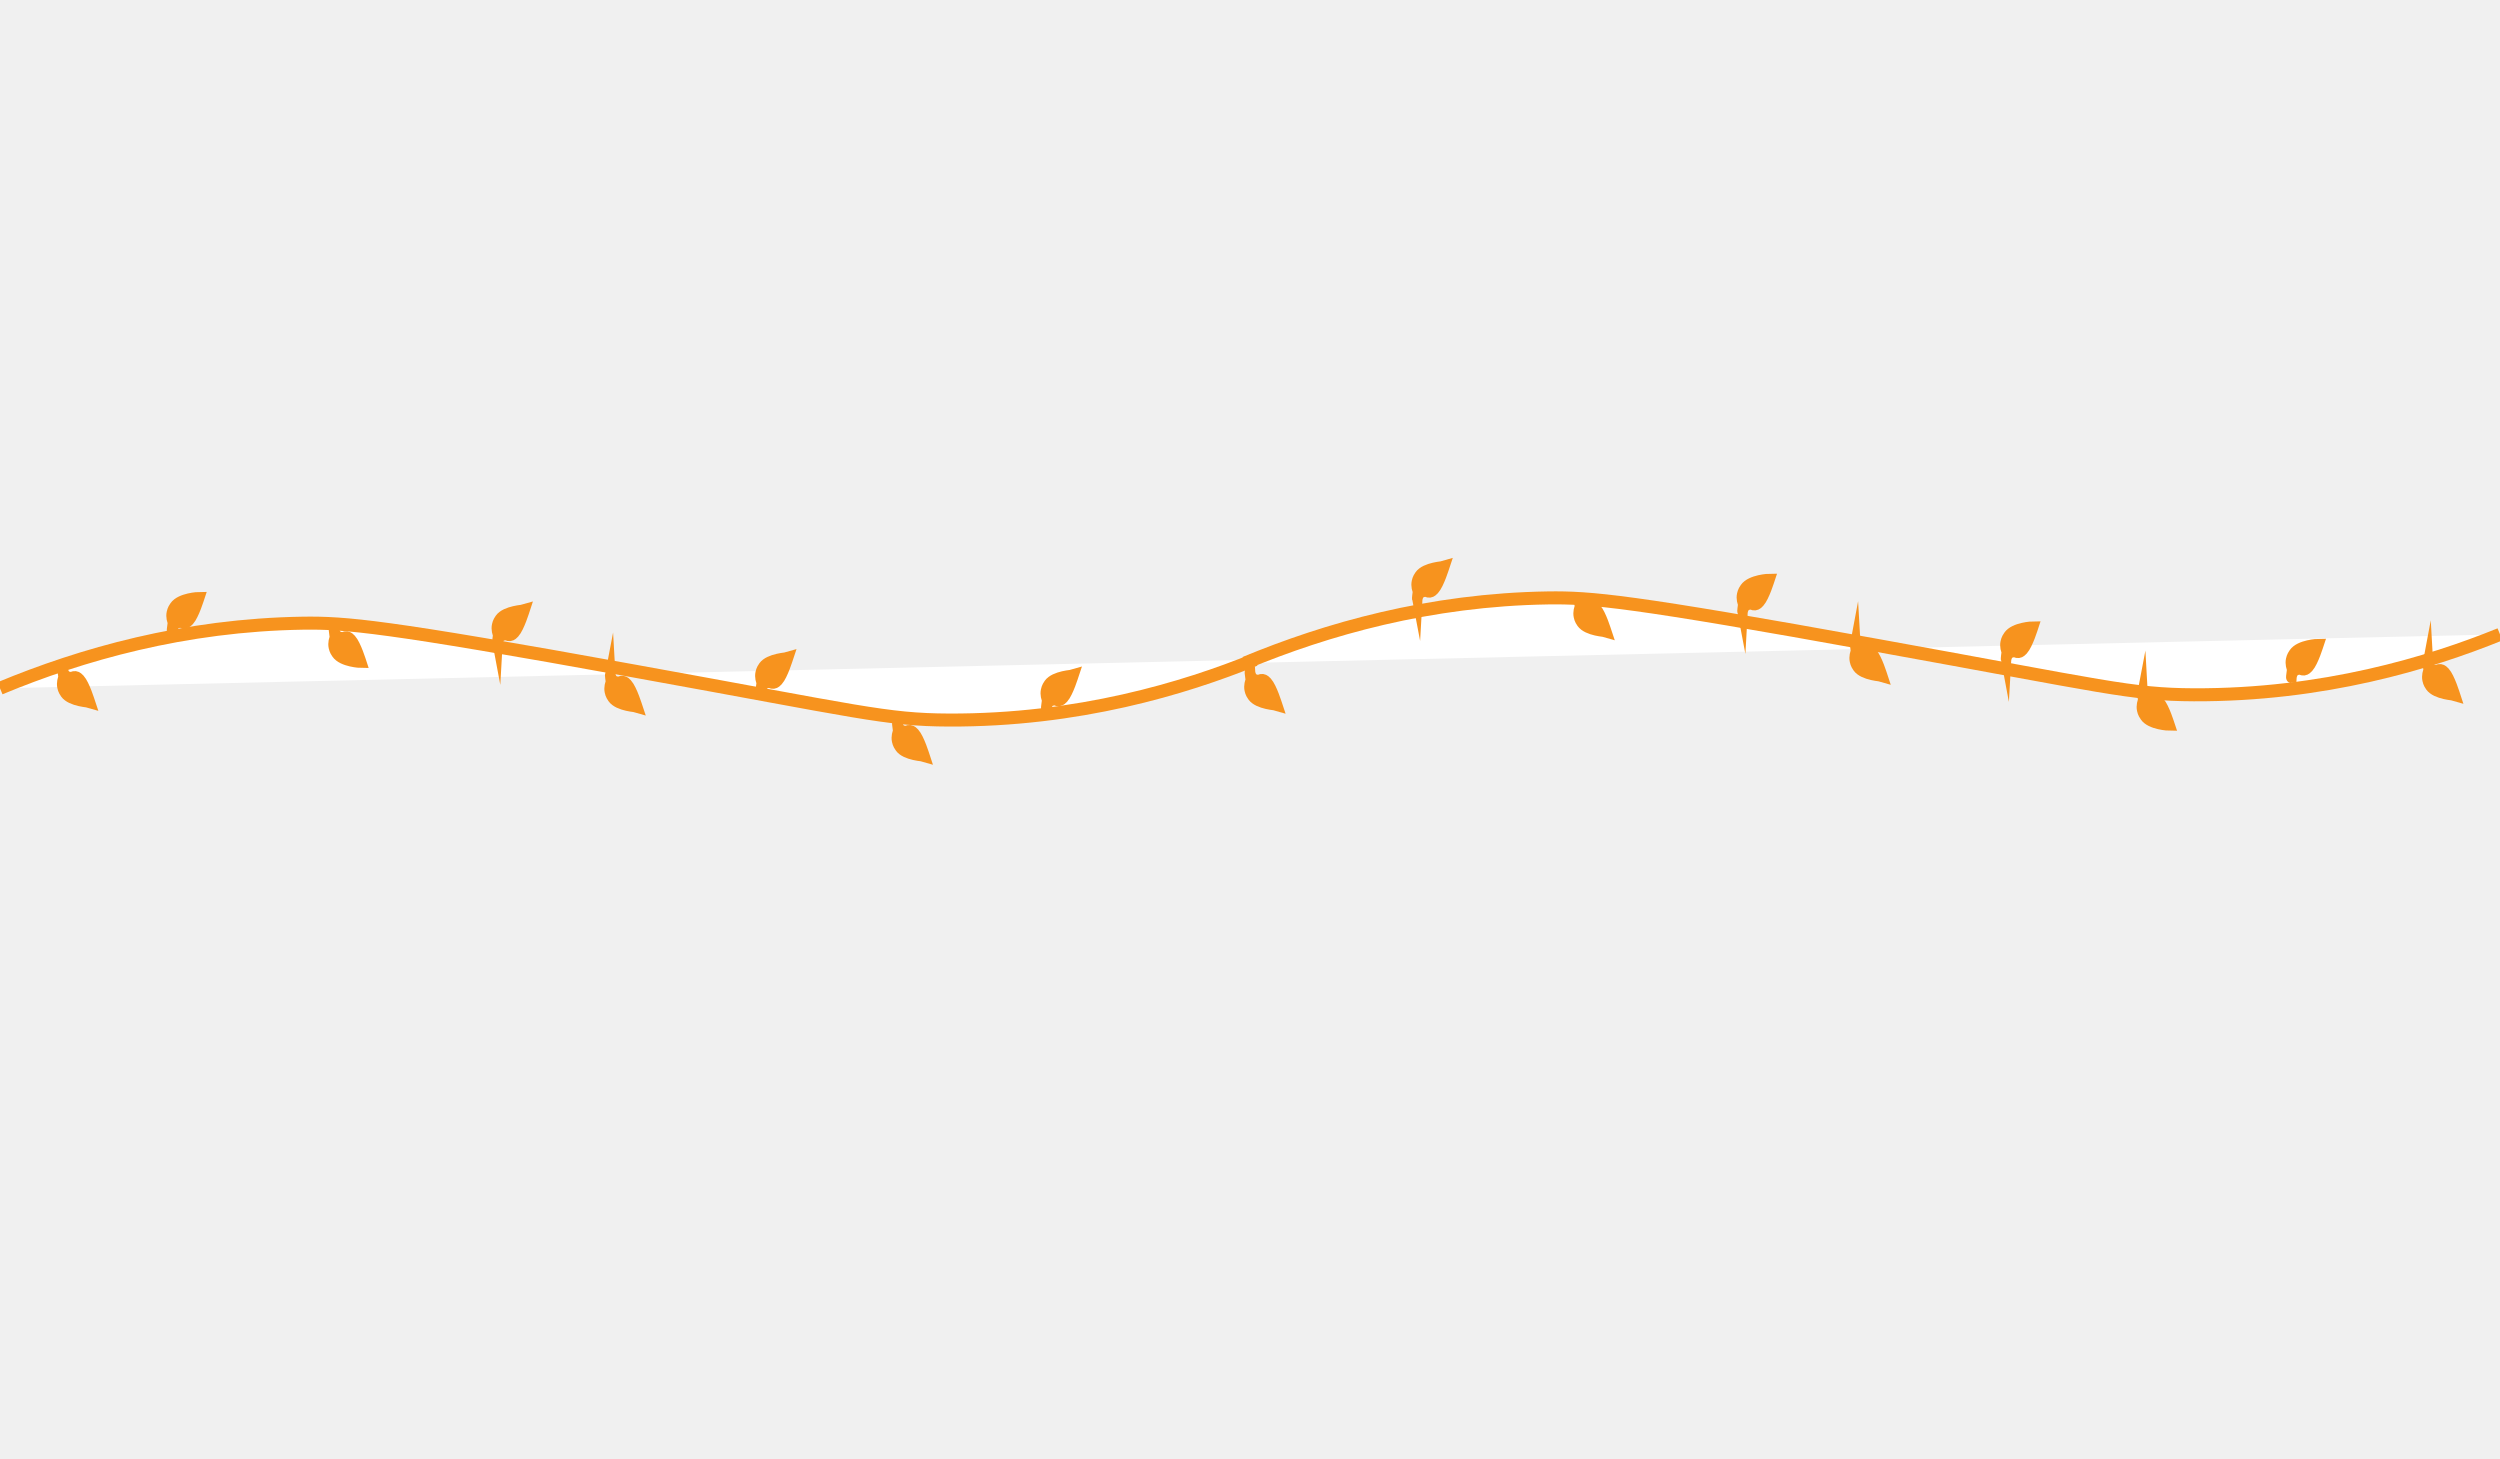
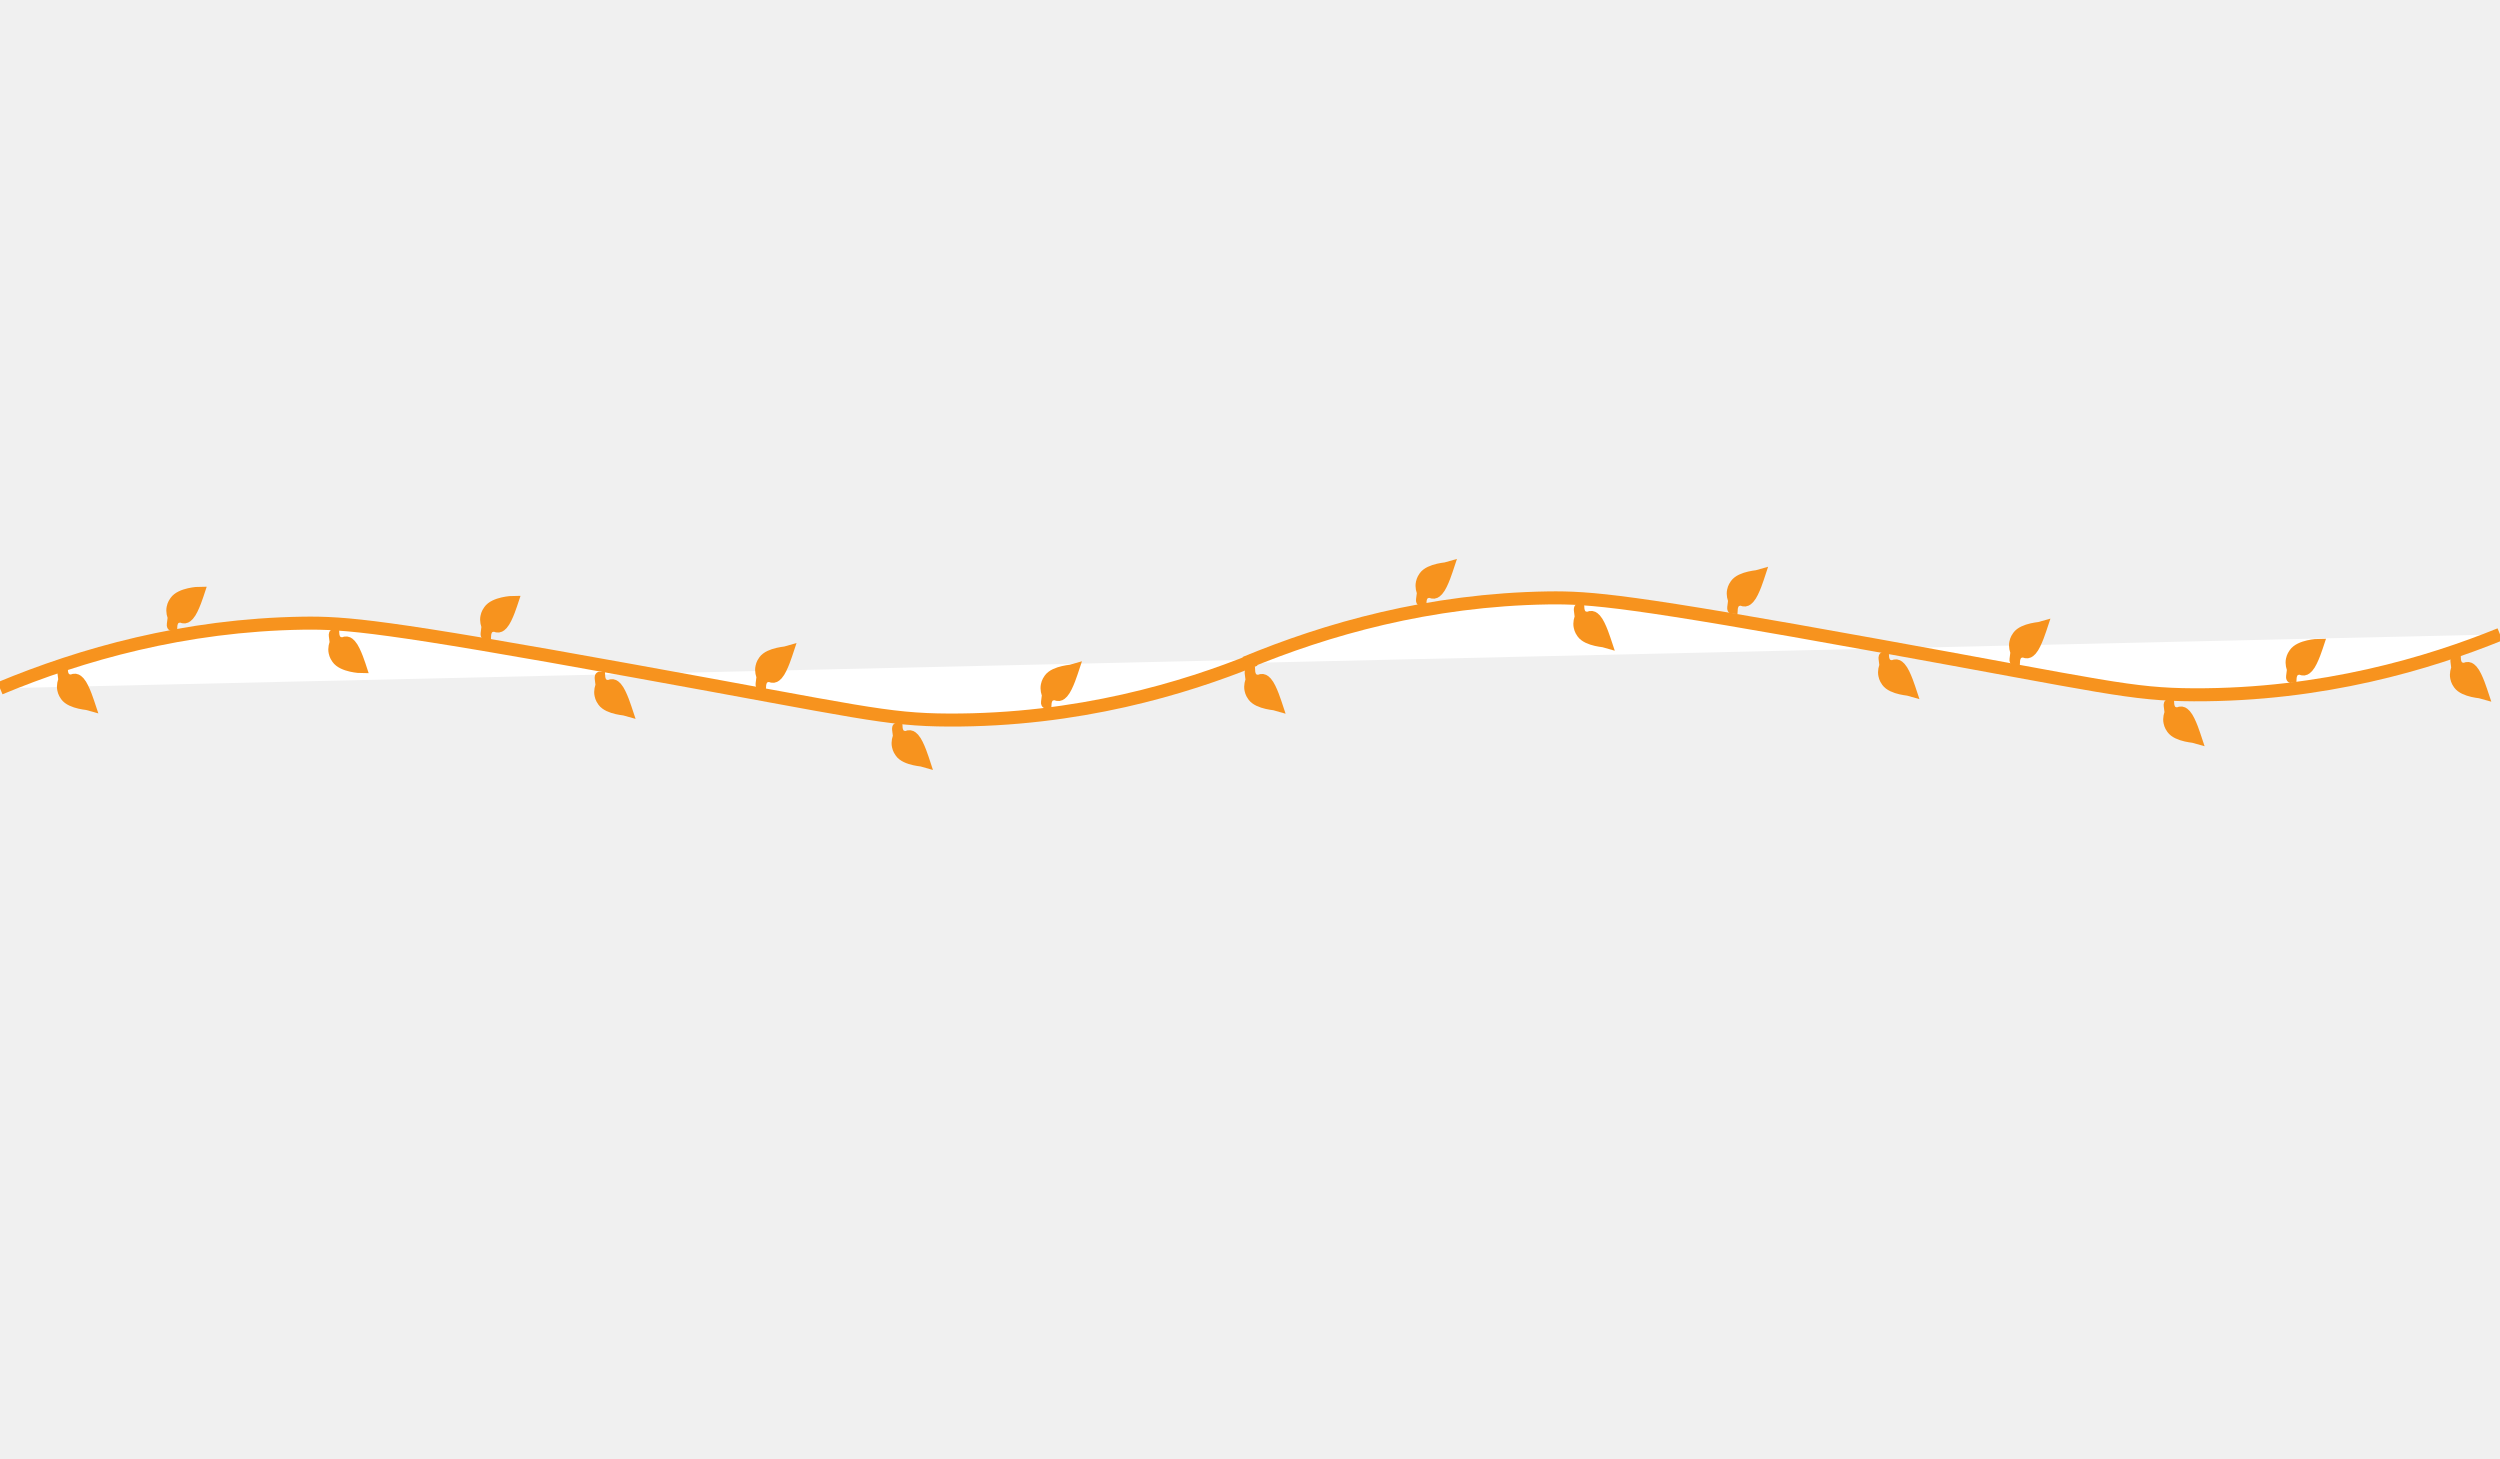
<svg xmlns="http://www.w3.org/2000/svg" version="1.1" id="Layer_1" x="0px" y="0px" viewBox="0 0 960 560" style="enable-background:new 0 0 960 560;" xml:space="preserve">
  <style type="text/css">
	.st0{fill:#FFFFFF;stroke:#F7931E;stroke-width:5;stroke-miterlimit:10;}
	.st1{fill:#F7931E;stroke:#F7931E;stroke-width:4;stroke-miterlimit:10;}
</style>
-   <g>
-     <path class="st0" d="M0,264.3c31.3-13,70.7-24.3,116.4-25c16.3-0.2,30.8,0.9,126.7,18.3c86.9,15.7,97.1,18.8,121.2,18.9   c49.7,0.2,90.5-12.2,117.6-23.2" />
-     <path class="st1" d="M34.6,269.8c-0.1-0.3-2.1-6.9-4-9c-0.4-0.4-0.9-1-1.7-1.1s-1,0.4-1.9,0.3c-0.1,0-1-0.1-1.6-0.5   c-1.2-0.9-1.3-2.7-1.3-2.7c-0.1,0-0.1,0.5,0.3,3.3c-0.2,0.5-0.8,2-0.4,3.8c0,0,0.2,1.2,1.1,2.4C27.3,269.4,34.3,269.7,34.6,269.8z" />
-     <path class="st1" d="M138.8,254.5c-0.1-0.3-2.1-6.9-4-9c-0.4-0.4-0.9-1-1.7-1.1c-0.8-0.1-1,0.4-1.9,0.3c-0.1,0-1-0.1-1.6-0.5   c-1.2-0.9-1.3-2.7-1.3-2.7c-0.1,0-0.1,0.5,0.3,3.3c-0.2,0.5-0.8,2-0.4,3.8c0,0,0.2,1.2,1.1,2.4   C131.5,254.2,138.5,254.5,138.8,254.5z" />
-     <path class="st1" d="M244.8,271.6c-0.1-0.3-2.1-6.9-4-9c-0.4-0.4-0.9-1-1.7-1.1c-0.8-0.1-1,0.4-1.9,0.3c-0.1,0-1-0.1-1.6-0.5   c-1.2-0.9-1.3-2.7-1.3-2.7s-0.1,0.5,0.3,3.3c-0.2,0.5-0.8,2-0.4,3.8c0,0,0.2,1.2,1.1,2.4C237.5,271.2,244.5,271.5,244.8,271.6z" />
-     <path class="st1" d="M355.1,290.5c-0.1-0.3-2.1-6.9-4-9c-0.4-0.4-0.9-1-1.7-1.1c-0.8-0.1-1,0.4-1.9,0.3c-0.1,0-1-0.1-1.6-0.5   c-1.2-0.9-1.3-2.7-1.3-2.7c-0.1,0-0.1,0.5,0.3,3.3c-0.2,0.5-0.8,2-0.4,3.8c0,0,0.2,1.2,1.1,2.4   C347.7,290.1,354.8,290.4,355.1,290.5z" />
-     <path class="st1" d="M490.5,270.9c-0.1-0.3-2.1-6.9-4-9c-0.4-0.4-0.9-1-1.7-1.1c-0.8-0.1-1,0.4-1.9,0.3c-0.1,0-1-0.1-1.6-0.5   c-1.2-0.9-1.3-2.7-1.3-2.7c-0.1,0-0.1,0.5,0.3,3.3c-0.2,0.5-0.8,2-0.4,3.8c0,0,0.2,1.2,1.1,2.4   C483.2,270.5,490.2,270.8,490.5,270.9z" />
-     <path class="st1" d="M76.6,229.3c-0.1,0.3-2.1,6.9-4,9c-0.4,0.4-0.9,1-1.7,1.1s-1-0.4-1.9-0.3c-0.1,0-1,0.1-1.6,0.5   c-1.2,0.9-1.3,2.7-1.3,2.7c-0.1,0-0.1-0.5,0.3-3.3c-0.2-0.5-0.8-2-0.4-3.8c0,0,0.2-1.2,1.1-2.4C69.3,229.6,76.3,229.3,76.6,229.3z" />
-     <path class="st1" d="M412.3,259.1c-0.1,0.3-2.1,6.9-4,9c-0.4,0.4-0.9,1-1.7,1.1c-0.8,0.1-1-0.4-1.9-0.3c-0.1,0-1,0.1-1.6,0.5   c-1.2,0.9-1.3,2.7-1.3,2.7c-0.1,0-0.1-0.5,0.3-3.3c-0.2-0.5-0.8-2-0.4-3.8c0,0,0.2-1.2,1.1-2.4C405,259.5,412,259.2,412.3,259.1z" />
-     <path class="st1" d="M302.7,252.4c-0.1,0.3-2.1,6.9-4,9c-0.4,0.4-0.9,1-1.7,1.1c-0.8,0.1-1-0.4-1.9-0.3c-0.1,0-1,0.1-1.6,0.5   c-1.2,0.9-1.3,2.7-1.3,2.7c-0.1,0-0.1-0.5,0.3-3.3c-0.2-0.5-0.8-2-0.4-3.8c0,0,0.2-1.2,1.1-2.4   C295.4,252.8,302.4,252.5,302.7,252.4z" />
-     <path class="st1" d="M201.5,234.1c-0.1,0.3-2.1,6.9-4,9c-0.4,0.4-0.9,1-1.7,1.1c-0.8,0.1-1-0.4-1.9-0.3c-0.1,0-1,0.1-1.6,0.5   c-1.2,0.9-1.3,2.7-1.3,2.7s-0.1-0.5,0.3-3.3c-0.2-0.5-0.8-2-0.4-3.8c0,0,0.2-1.2,1.1-2.4C194.2,234.5,201.2,234.2,201.5,234.1z" />
-     <path class="st0" d="M478.1,254.6c31.3-13,70.7-24.3,116.4-25c16.3-0.2,30.8,0.9,126.7,18.3c86.9,15.7,97.1,18.8,121.2,18.9   c49.7,0.2,90.5-12.2,117.6-23.2" />
-     <path class="st1" d="M616.9,242.7c-0.1-0.3-2.1-6.9-4-9c-0.4-0.4-0.9-1-1.7-1.1c-0.8-0.1-1,0.4-1.9,0.3c-0.1,0-1-0.1-1.6-0.5   c-1.2-0.9-1.3-2.7-1.3-2.7c-0.1,0-0.1,0.5,0.3,3.3c-0.2,0.5-0.8,2-0.4,3.8c0,0,0.2,1.2,1.1,2.4   C609.6,242.3,616.6,242.6,616.9,242.7z" />
-     <path class="st1" d="M722.9,259.8c-0.1-0.3-2.1-6.9-4-9c-0.4-0.4-0.9-1-1.7-1.1c-0.8-0.1-1,0.4-1.9,0.3c-0.1,0-1-0.1-1.6-0.5   c-1.2-0.9-1.3-2.7-1.3-2.7s-0.1,0.5,0.3,3.3c-0.2,0.5-0.8,2-0.4,3.8c0,0,0.2,1.2,1.1,2.4C715.6,259.4,722.6,259.7,722.9,259.8z" />
-     <path class="st1" d="M833.2,278.6c-0.1-0.3-2.1-6.9-4-9c-0.4-0.4-0.9-1-1.7-1.1s-1,0.4-1.9,0.3c-0.1,0-1-0.1-1.6-0.5   c-1.2-0.9-1.3-2.7-1.3-2.7s-0.1,0.5,0.3,3.3c-0.2,0.5-0.8,2-0.4,3.8c0,0,0.2,1.2,1.1,2.4C825.8,278.3,832.9,278.6,833.2,278.6z" />
-     <path class="st1" d="M942.8,267.1c-0.1-0.3-2.1-6.9-4-9c-0.4-0.4-0.9-1-1.7-1.1s-1,0.4-1.9,0.3c-0.1,0-1-0.1-1.6-0.5   c-1.2-0.9-1.3-2.7-1.3-2.7s-0.1,0.5,0.3,3.3c-0.2,0.5-0.8,2-0.4,3.8c0,0,0.2,1.2,1.1,2.4C935.5,266.7,942.5,267,942.8,267.1z" />
-     <path class="st1" d="M554.7,217.4c-0.1,0.3-2.1,6.9-4,9c-0.4,0.4-0.9,1-1.7,1.1s-1-0.4-1.9-0.3c-0.1,0-1,0.1-1.6,0.5   c-1.2,0.9-1.3,2.7-1.3,2.7s-0.1-0.5,0.3-3.3c-0.2-0.5-0.8-2-0.4-3.8c0,0,0.2-1.2,1.1-2.4C547.4,217.8,554.4,217.5,554.7,217.4z" />
-     <path class="st1" d="M890.4,247.3c-0.1,0.3-2.1,6.9-4,9c-0.4,0.4-0.9,1-1.7,1.1c-0.8,0.1-1-0.4-1.9-0.3c-0.1,0-1,0.1-1.6,0.5   c-1.2,0.9-1.3,2.7-1.3,2.7c-0.1,0-0.1-0.5,0.3-3.3c-0.2-0.5-0.8-2-0.4-3.8c0,0,0.2-1.2,1.1-2.4   C883.1,247.6,890.1,247.3,890.4,247.3z" />
-     <path class="st1" d="M780.8,240.6c-0.1,0.3-2.1,6.9-4,9c-0.4,0.4-0.9,1-1.7,1.1c-0.8,0.1-1-0.4-1.9-0.3c-0.1,0-1,0.1-1.6,0.5   c-1.2,0.9-1.3,2.7-1.3,2.7s-0.1-0.5,0.3-3.3c-0.2-0.5-0.8-2-0.4-3.8c0,0,0.2-1.2,1.1-2.4C773.5,240.9,780.5,240.6,780.8,240.6z" />
-     <path class="st1" d="M679.6,222.3c-0.1,0.3-2.1,6.9-4,9c-0.4,0.4-0.9,1-1.7,1.1c-0.8,0.1-1-0.4-1.9-0.3c-0.1,0-1,0.1-1.6,0.5   c-1.2,0.9-1.3,2.7-1.3,2.7s-0.1-0.5,0.3-3.3c-0.2-0.5-0.8-2-0.4-3.8c0,0,0.2-1.2,1.1-2.4C672.3,222.6,679.3,222.3,679.6,222.3z" />
-   </g>
+   <path class="st0" d="M0,264.3c31.3-13,70.7-24.3,116.4-25c16.3-0.2,30.8,0.9,126.7,18.3c86.9,15.7,97.1,18.8,121.2,18.9  c49.7,0.2,90.5-12.2,117.6-23.2" />
+   <path class="st1" d="M34.6,270.8c-0.1-0.3-2.1-6.9-4-9c-0.4-0.4-0.9-1-1.7-1.1s-1,0.4-1.9,0.3c-0.1,0-1-0.1-1.6-0.5  c-1.2-0.9-1.3-2.7-1.3-2.7c-0.1,0-0.1,0.5,0.3,3.3c-0.2,0.5-0.8,2-0.4,3.8c0,0,0.2,1.2,1.1,2.4C27.3,270.4,34.3,270.7,34.6,270.8z" />
+   <path class="st1" d="M138.8,256.5c-0.1-0.3-2.1-6.9-4-9c-0.4-0.4-0.9-1-1.7-1.1s-1,0.4-1.9,0.3c-0.1,0-1-0.1-1.6-0.5  c-1.2-0.9-1.3-2.7-1.3-2.7c-0.1,0-0.1,0.5,0.3,3.3c-0.2,0.5-0.8,2-0.4,3.8c0,0,0.2,1.2,1.1,2.4C131.5,256.2,138.5,256.5,138.8,256.5  z" />
+   <path class="st1" d="M355.1,292.5c-0.1-0.3-2.1-6.9-4-9c-0.4-0.4-0.9-1-1.7-1.1c-0.8-0.1-1,0.4-1.9,0.3c-0.1,0-1-0.1-1.6-0.5  c-1.2-0.9-1.3-2.7-1.3-2.7c-0.1,0-0.1,0.5,0.3,3.3c-0.2,0.5-0.8,2-0.4,3.8c0,0,0.2,1.2,1.1,2.4C347.7,292.1,354.8,292.4,355.1,292.5  z" />
+   <path class="st1" d="M490.5,270.9c-0.1-0.3-2.1-6.9-4-9c-0.4-0.4-0.9-1-1.7-1.1c-0.8-0.1-1,0.4-1.9,0.3c-0.1,0-1-0.1-1.6-0.5  c-1.2-0.9-1.3-2.7-1.3-2.7c-0.1,0-0.1,0.5,0.3,3.3c-0.2,0.5-0.8,2-0.4,3.8c0,0,0.2,1.2,1.1,2.4C483.2,270.5,490.2,270.8,490.5,270.9  z" />
+   <path class="st1" d="M76.6,227.3c-0.1,0.3-2.1,6.9-4,9c-0.4,0.4-0.9,1-1.7,1.1s-1-0.4-1.9-0.3c-0.1,0-1,0.1-1.6,0.5  c-1.2,0.9-1.3,2.7-1.3,2.7c-0.1,0-0.1-0.5,0.3-3.3c-0.2-0.5-0.8-2-0.4-3.8c0,0,0.2-1.2,1.1-2.4C69.3,227.6,76.3,227.3,76.6,227.3z" />
+   <path class="st1" d="M412.3,257.1c-0.1,0.3-2.1,6.9-4,9c-0.4,0.4-0.9,1-1.7,1.1c-0.8,0.1-1-0.4-1.9-0.3c-0.1,0-1,0.1-1.6,0.5  c-1.2,0.9-1.3,2.7-1.3,2.7c-0.1,0-0.1-0.5,0.3-3.3c-0.2-0.5-0.8-2-0.4-3.8c0,0,0.2-1.2,1.1-2.4C405,257.5,412,257.2,412.3,257.1z" />
+   <path class="st1" d="M302.7,250.1c-0.1,0.3-2.1,6.9-4,9c-0.4,0.4-0.9,1-1.7,1.1c-0.8,0.1-1-0.4-1.9-0.3c-0.1,0-1,0.1-1.6,0.5  c-1.2,0.9-1.3,2.7-1.3,2.7c-0.1,0-0.1-0.5,0.3-3.3c-0.2-0.5-0.8-2-0.4-3.8c0,0,0.2-1.2,1.1-2.4C295.4,250.5,302.4,250.2,302.7,250.1  z" />
+   <path class="st0" d="M478.1,254.6c31.3-13,70.7-24.3,116.4-25c16.3-0.2,30.8,0.9,126.7,18.3c86.9,15.7,97.1,18.8,121.2,18.9  c49.7,0.2,90.5-12.2,117.6-23.2" />
+   <path class="st1" d="M616.9,246.7c-0.1-0.3-2.1-6.9-4-9c-0.4-0.4-0.9-1-1.7-1.1s-1,0.4-1.9,0.3c-0.1,0-1-0.1-1.6-0.5  c-1.2-0.9-1.3-2.7-1.3-2.7c-0.1,0-0.1,0.5,0.3,3.3c-0.2,0.5-0.8,2-0.4,3.8c0,0,0.2,1.2,1.1,2.4C609.6,246.3,616.6,246.6,616.9,246.7  z" />
+   <path class="st1" d="M890.4,247.3c-0.1,0.3-2.1,6.9-4,9c-0.4,0.4-0.9,1-1.7,1.1s-1-0.4-1.9-0.3c-0.1,0-1,0.1-1.6,0.5  c-1.2,0.9-1.3,2.7-1.3,2.7c-0.1,0-0.1-0.5,0.3-3.3c-0.2-0.5-0.8-2-0.4-3.8c0,0,0.2-1.2,1.1-2.4C883.1,247.6,890.1,247.3,890.4,247.3  z" />
+   <path class="st1" d="M197.1,230.8c-0.1,0.3-2.1,6.9-4,9c-0.4,0.4-0.9,1-1.7,1.1c-0.8,0.1-1-0.4-1.9-0.3c-0.1,0-1,0.1-1.6,0.5  c-1.2,0.9-1.3,2.7-1.3,2.7c-0.1,0-0.1-0.5,0.3-3.3c-0.2-0.5-0.8-2-0.4-3.8c0,0,0.2-1.2,1.1-2.4C189.8,231.1,196.8,230.8,197.1,230.8  z" />
+   <path class="st1" d="M240.9,272.9c-0.1-0.3-2.1-6.9-4-9c-0.4-0.4-0.9-1-1.7-1.1c-0.8-0.1-1,0.4-1.9,0.3c-0.1,0-1-0.1-1.6-0.5  c-1.2-0.9-1.3-2.7-1.3-2.7c-0.1,0-0.1,0.5,0.3,3.3c-0.2,0.5-0.8,2-0.4,3.8c0,0,0.2,1.2,1.1,2.4C233.6,272.5,240.6,272.8,240.9,272.9  z" />
+   <path class="st1" d="M556.3,217.8c-0.1,0.3-2.1,6.9-4,9c-0.4,0.4-0.9,1-1.7,1.1c-0.8,0.1-1-0.4-1.9-0.3c-0.1,0-1,0.1-1.6,0.5  c-1.2,0.9-1.3,2.7-1.3,2.7c-0.1,0-0.1-0.5,0.3-3.3c-0.2-0.5-0.8-2-0.4-3.8c0,0,0.2-1.2,1.1-2.4C549,218.2,556,217.9,556.3,217.8z" />
+   <path class="st1" d="M675.8,220.8c-0.1,0.3-2.1,6.9-4,9c-0.4,0.4-0.9,1-1.7,1.1c-0.8,0.1-1-0.4-1.9-0.3c-0.1,0-1,0.1-1.6,0.5  c-1.2,0.9-1.3,2.7-1.3,2.7c-0.1,0-0.1-0.5,0.3-3.3c-0.2-0.5-0.8-2-0.4-3.8c0,0,0.2-1.2,1.1-2.4C668.5,221.2,675.5,220.9,675.8,220.8  z" />
+   <path class="st1" d="M784.2,240.7c-0.1,0.3-2.1,6.9-4,9c-0.4,0.4-0.9,1-1.7,1.1s-1-0.4-1.9-0.3c-0.1,0-1,0.1-1.6,0.5  c-1.2,0.9-1.3,2.7-1.3,2.7c-0.1,0-0.1-0.5,0.3-3.3c-0.2-0.5-0.8-2-0.4-3.8c0,0,0.2-1.2,1.1-2.4C776.9,241.1,783.9,240.8,784.2,240.7  z" />
+   <path class="st1" d="M733.9,265.3c-0.1-0.3-2.1-6.9-4-9c-0.4-0.4-0.9-1-1.7-1.1s-1,0.4-1.9,0.3c-0.1,0-1-0.1-1.6-0.5  c-1.2-0.9-1.3-2.7-1.3-2.7c-0.1,0-0.1,0.5,0.3,3.3c-0.2,0.5-0.8,2-0.4,3.8c0,0,0.2,1.2,1.1,2.4C726.6,264.9,733.6,265.2,733.9,265.3  z" />
+   <path class="st1" d="M843.4,283.4c-0.1-0.3-2.1-6.9-4-9c-0.4-0.4-0.9-1-1.7-1.1c-0.8-0.1-1,0.4-1.9,0.3c-0.1,0-1-0.1-1.6-0.5  c-1.2-0.9-1.3-2.7-1.3-2.7c-0.1,0-0.1,0.5,0.3,3.3c-0.2,0.5-0.8,2-0.4,3.8c0,0,0.2,1.2,1.1,2.4C836.1,283,843.1,283.3,843.4,283.4z" />
+   <path class="st1" d="M953.5,266.3c-0.1-0.3-2.1-6.9-4-9c-0.4-0.4-0.9-1-1.7-1.1s-1,0.4-1.9,0.3c-0.1,0-1-0.1-1.6-0.5  c-1.2-0.9-1.3-2.7-1.3-2.7c-0.1,0-0.1,0.5,0.3,3.3c-0.2,0.5-0.8,2-0.4,3.8c0,0,0.2,1.2,1.1,2.4C946.2,265.9,953.2,266.2,953.5,266.3  z" />
</svg>
